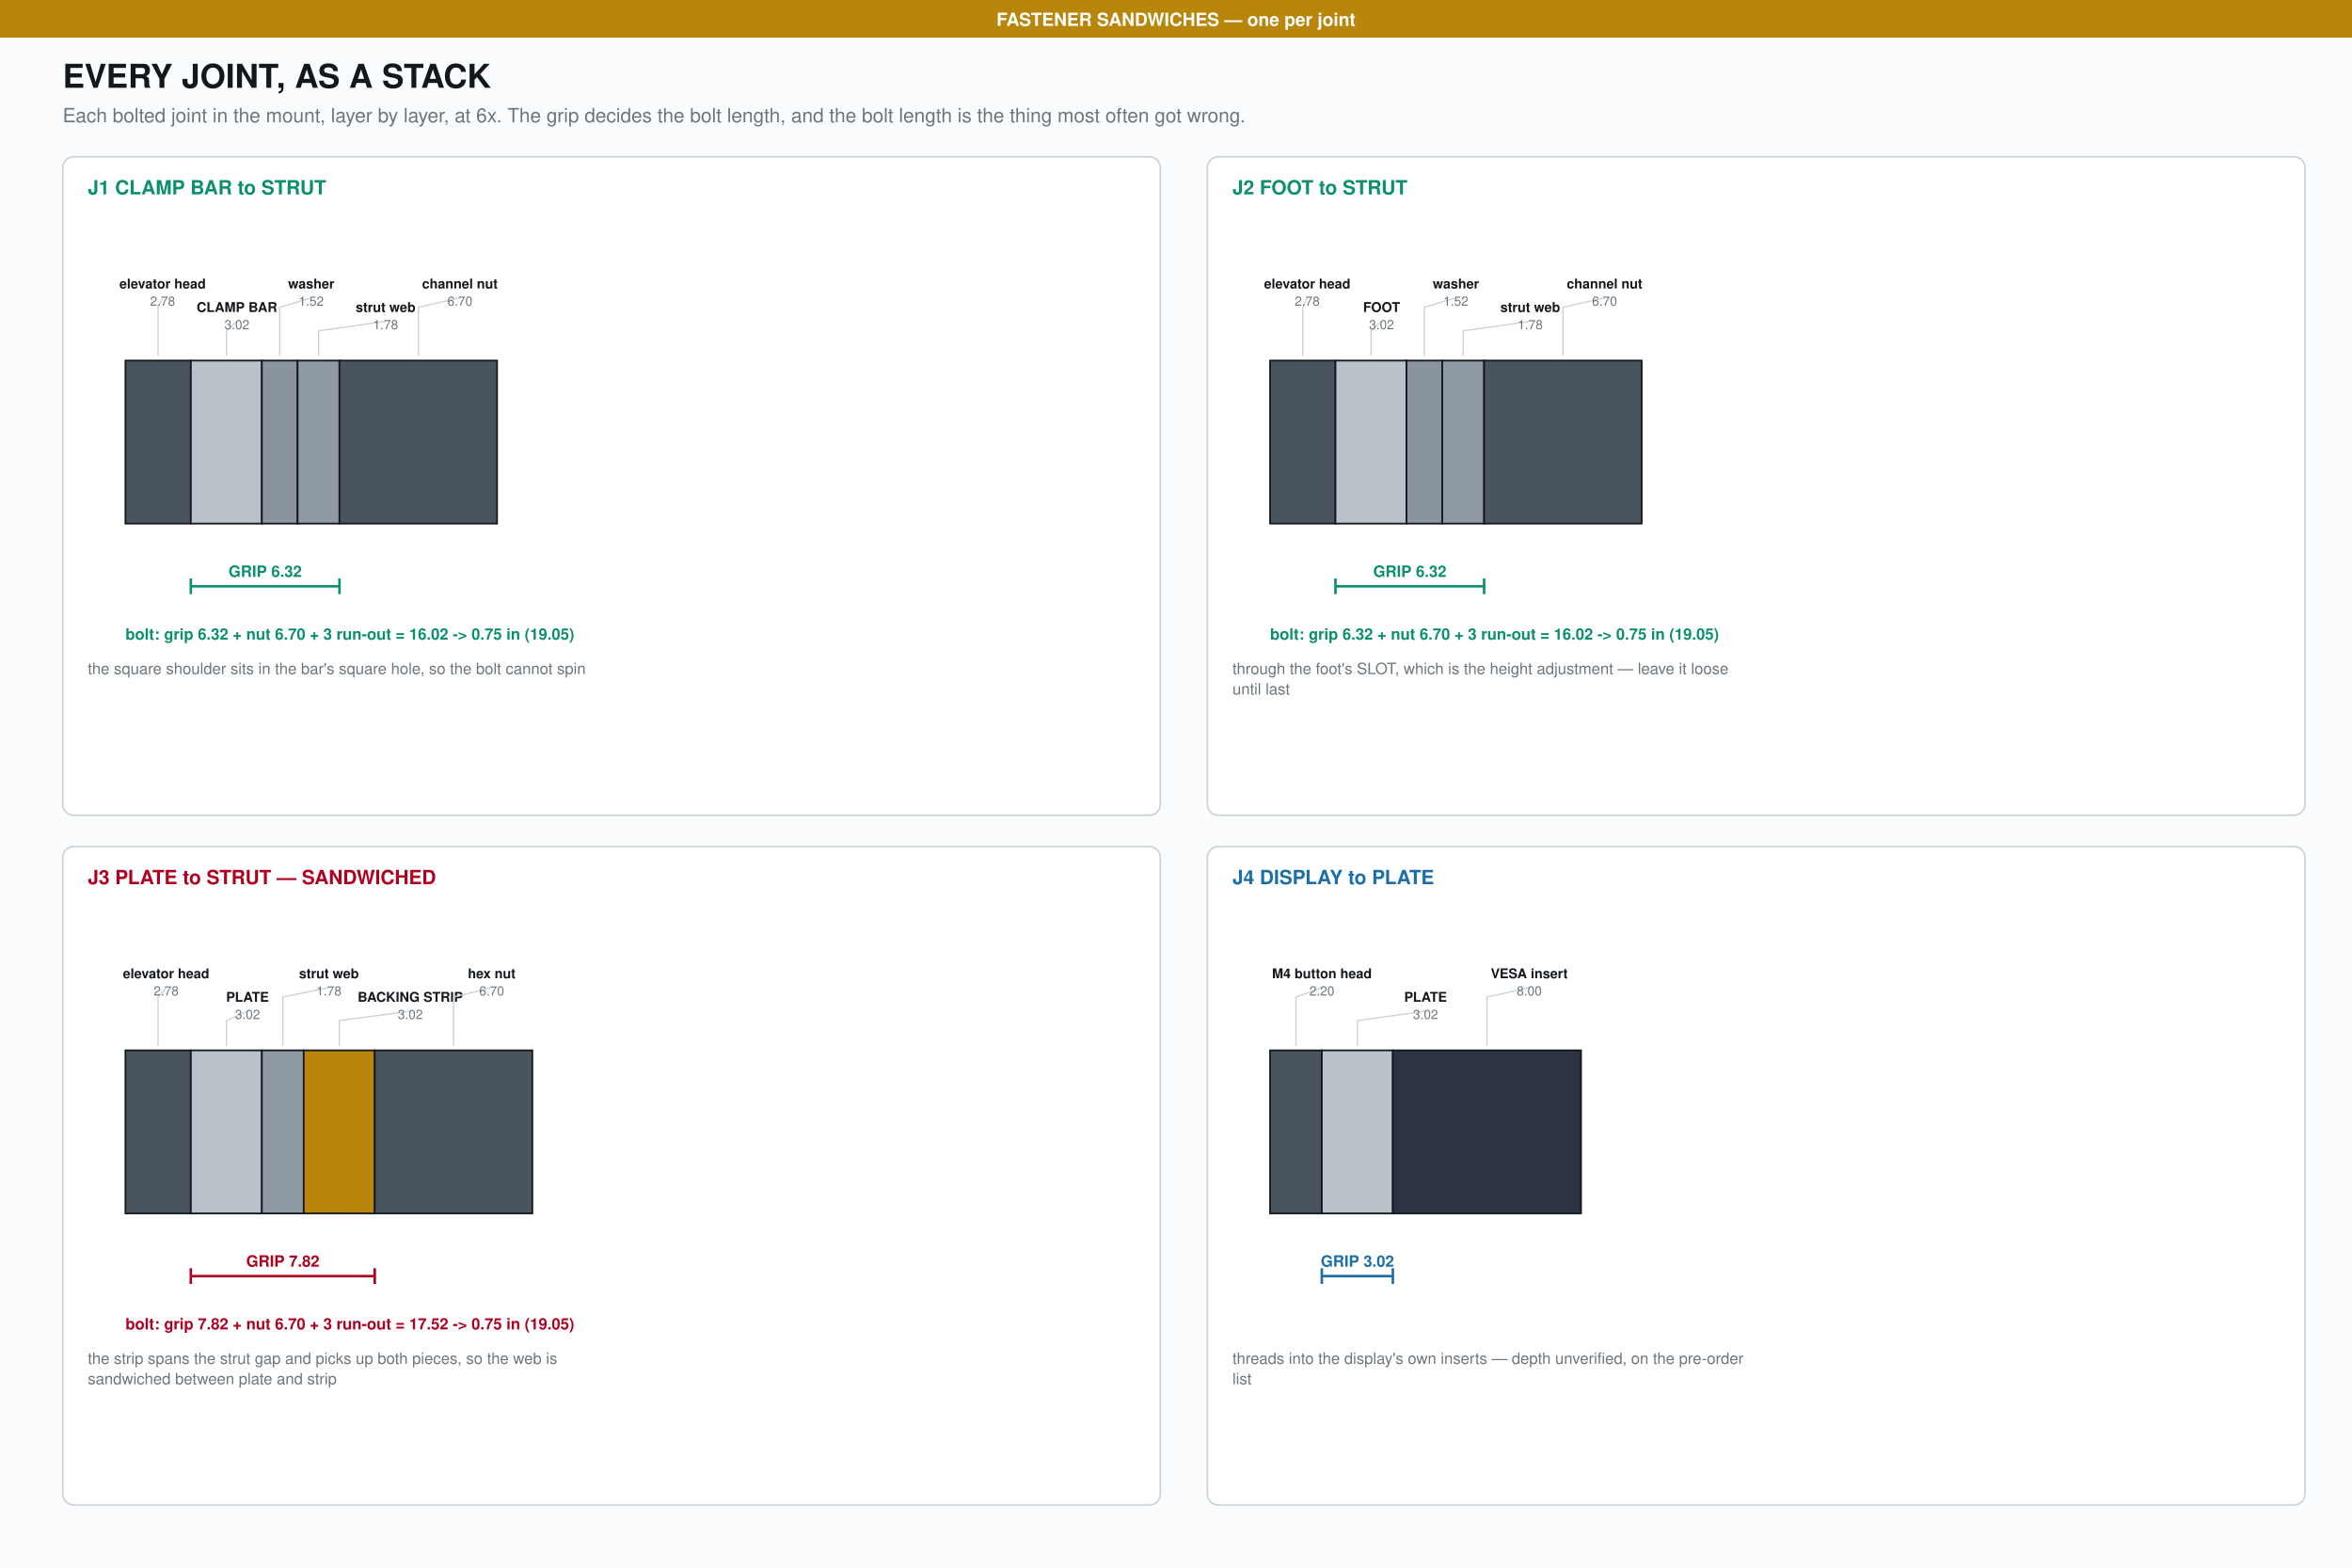
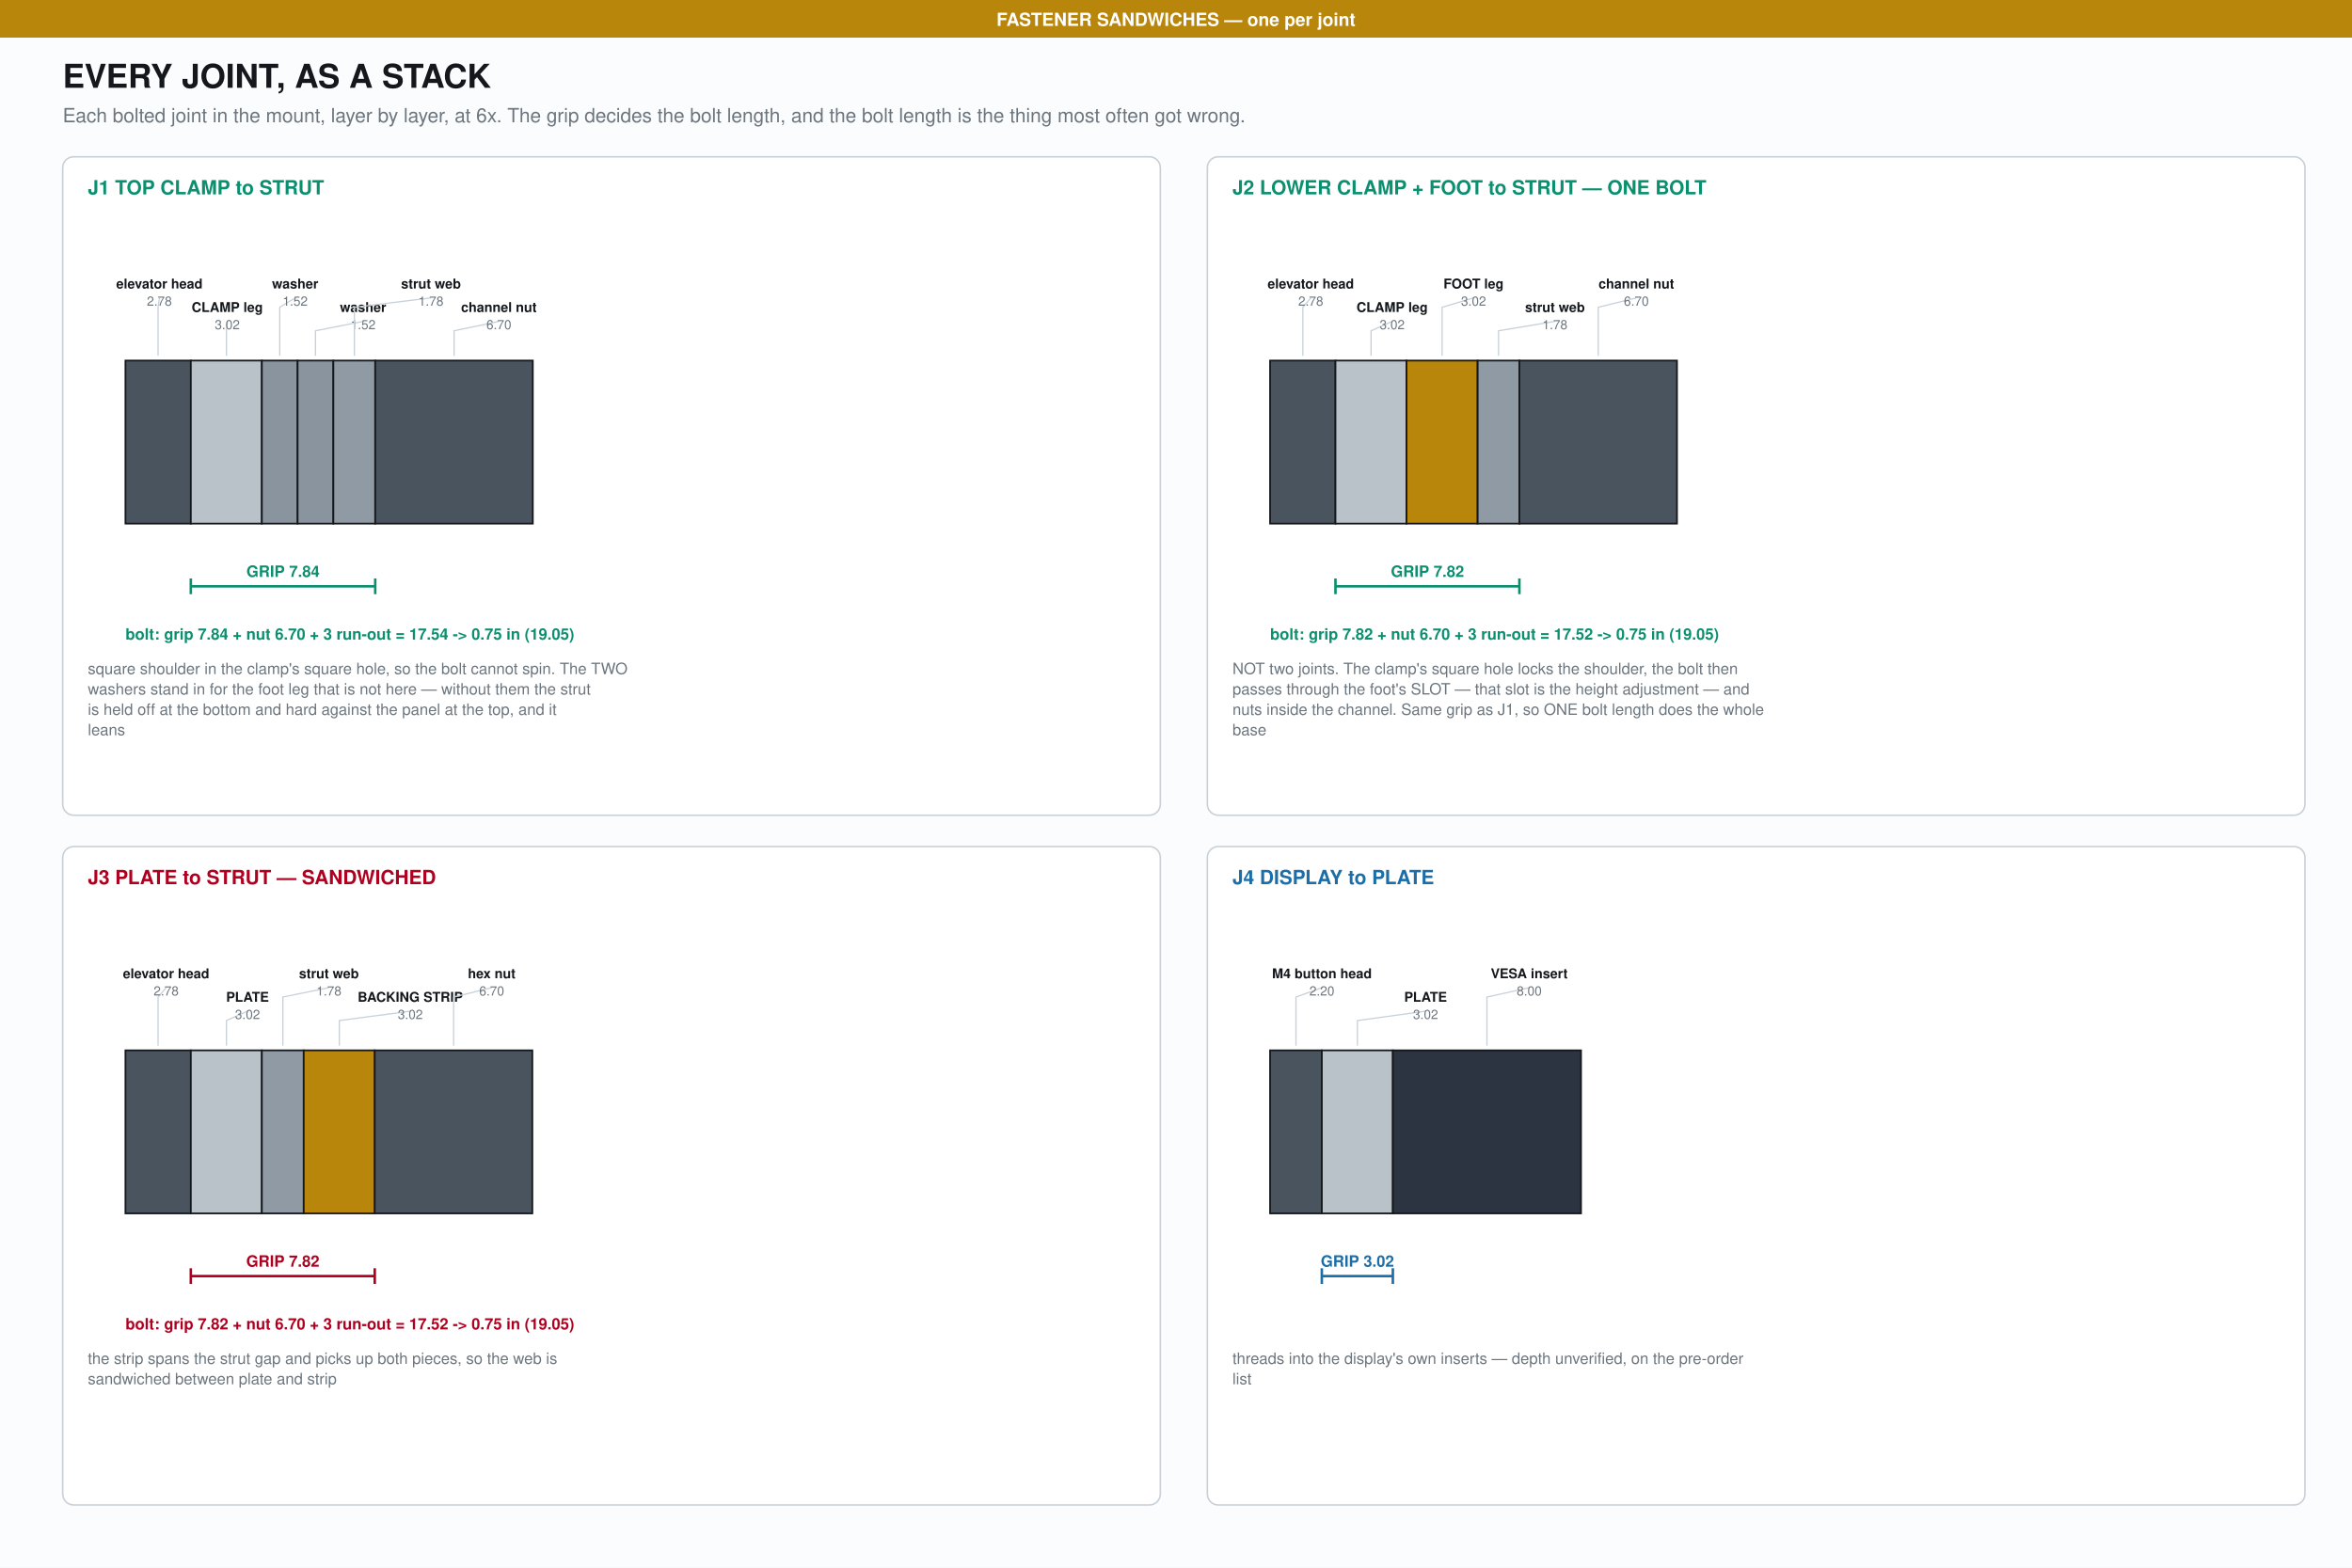
<svg xmlns="http://www.w3.org/2000/svg" width="1500" height="1000" viewBox="0 0 1500 1000">
  <rect width="1500" height="1000" fill="#fbfcfd" />
  <rect width="1500" height="24" fill="#b8860b" />
  <text x="750.00" y="16.50" font-family="Helvetica,Arial,sans-serif" font-size="11.5" text-anchor="middle" fill="#fff" font-weight="bold">FASTENER SANDWICHES — one per joint</text>
  <text x="40.00" y="56.00" font-family="Helvetica,Arial,sans-serif" font-size="21" text-anchor="start" fill="#14181c" font-weight="bold">EVERY JOINT, AS A STACK</text>
  <text x="40.00" y="78.00" font-family="Helvetica,Arial,sans-serif" font-size="12.5" text-anchor="start" fill="#6b757e" font-weight="normal">Each bolted joint in the mount, layer by layer, at 6x. The grip decides the bolt length, and the bolt length is the thing most often got wrong.</text>
  <rect x="40.0" y="100.0" width="700.0" height="420.0" rx="7" fill="#fff" stroke="#c9d1d8" stroke-width="1" />
-   <text x="56.00" y="124.00" font-family="Helvetica,Arial,sans-serif" font-size="12.5" text-anchor="start" fill="#0a8f6f" font-weight="bold">J1   CLAMP BAR to STRUT</text>
+   <text x="56.00" y="124.00" font-family="Helvetica,Arial,sans-serif" font-size="12.5" text-anchor="start" fill="#0a8f6f" font-weight="bold">J1   TOP CLAMP to STRUT</text>
  <rect x="80.0" y="230.0" width="41.7" height="104.0" fill="#4a545e" stroke="#14181c" stroke-width="1.1" />
  <rect x="121.7" y="230.0" width="45.3" height="104.0" fill="#b9c2c9" stroke="#14181c" stroke-width="1.1" />
  <rect x="167.0" y="230.0" width="22.8" height="104.0" fill="#8a949e" stroke="#14181c" stroke-width="1.1" />
-   <rect x="189.8" y="230.0" width="26.7" height="104.0" fill="#8f9aa4" stroke="#14181c" stroke-width="1.1" />
-   <rect x="216.5" y="230.0" width="100.5" height="104.0" fill="#4a545e" stroke="#14181c" stroke-width="1.1" />
-   <path d="M100.8 227.0 L100.8 196.0 L103.7 190.0" fill="none" stroke="#c9d1d8" stroke-width="0.8" />
-   <text x="103.70" y="184.00" font-family="Helvetica,Arial,sans-serif" font-size="8.6" text-anchor="middle" fill="#14181c" font-weight="bold">elevator head</text>
-   <text x="103.70" y="195.00" font-family="Helvetica,Arial,sans-serif" font-size="8.2" text-anchor="middle" fill="#6b757e" font-weight="normal">2.78</text>
-   <path d="M144.4 227.0 L144.4 211.0 L151.1 205.0" fill="none" stroke="#c9d1d8" stroke-width="0.8" />
-   <text x="151.10" y="199.00" font-family="Helvetica,Arial,sans-serif" font-size="8.6" text-anchor="middle" fill="#14181c" font-weight="bold">CLAMP BAR</text>
-   <text x="151.10" y="210.00" font-family="Helvetica,Arial,sans-serif" font-size="8.2" text-anchor="middle" fill="#6b757e" font-weight="normal">3.02</text>
-   <path d="M178.4 227.0 L178.4 196.0 L198.5 190.0" fill="none" stroke="#c9d1d8" stroke-width="0.8" />
-   <text x="198.50" y="184.00" font-family="Helvetica,Arial,sans-serif" font-size="8.6" text-anchor="middle" fill="#14181c" font-weight="bold">washer</text>
-   <text x="198.50" y="195.00" font-family="Helvetica,Arial,sans-serif" font-size="8.2" text-anchor="middle" fill="#6b757e" font-weight="normal">1.52</text>
-   <path d="M203.2 227.0 L203.2 211.0 L245.9 205.0" fill="none" stroke="#c9d1d8" stroke-width="0.8" />
-   <text x="245.91" y="199.00" font-family="Helvetica,Arial,sans-serif" font-size="8.6" text-anchor="middle" fill="#14181c" font-weight="bold">strut web</text>
-   <text x="245.91" y="210.00" font-family="Helvetica,Arial,sans-serif" font-size="8.2" text-anchor="middle" fill="#6b757e" font-weight="normal">1.78</text>
-   <path d="M266.8 227.0 L266.8 196.0 L293.3 190.0" fill="none" stroke="#c9d1d8" stroke-width="0.8" />
-   <text x="293.31" y="184.00" font-family="Helvetica,Arial,sans-serif" font-size="8.6" text-anchor="middle" fill="#14181c" font-weight="bold">channel nut</text>
-   <text x="293.31" y="195.00" font-family="Helvetica,Arial,sans-serif" font-size="8.2" text-anchor="middle" fill="#6b757e" font-weight="normal">6.70</text>
-   <line x1="121.7" y1="374.0" x2="216.5" y2="374.0" stroke="#0a8f6f" stroke-width="1.6" />
+   <rect x="189.8" y="230.0" width="22.8" height="104.0" fill="#8a949e" stroke="#14181c" stroke-width="1.1" />
+   <rect x="212.6" y="230.0" width="26.7" height="104.0" fill="#8f9aa4" stroke="#14181c" stroke-width="1.1" />
+   <rect x="239.3" y="230.0" width="100.5" height="104.0" fill="#4a545e" stroke="#14181c" stroke-width="1.1" />
+   <path d="M100.8 227.0 L100.8 196.0 L101.7 190.0" fill="none" stroke="#c9d1d8" stroke-width="0.8" />
+   <text x="101.65" y="184.00" font-family="Helvetica,Arial,sans-serif" font-size="8.6" text-anchor="middle" fill="#14181c" font-weight="bold">elevator head</text>
+   <text x="101.65" y="195.00" font-family="Helvetica,Arial,sans-serif" font-size="8.2" text-anchor="middle" fill="#6b757e" font-weight="normal">2.78</text>
+   <path d="M144.4 227.0 L144.4 211.0 L145.0 205.0" fill="none" stroke="#c9d1d8" stroke-width="0.8" />
+   <text x="144.95" y="199.00" font-family="Helvetica,Arial,sans-serif" font-size="8.6" text-anchor="middle" fill="#14181c" font-weight="bold">CLAMP leg</text>
+   <text x="144.95" y="210.00" font-family="Helvetica,Arial,sans-serif" font-size="8.2" text-anchor="middle" fill="#6b757e" font-weight="normal">3.02</text>
+   <path d="M178.4 227.0 L178.4 196.0 L188.3 190.0" fill="none" stroke="#c9d1d8" stroke-width="0.8" />
+   <text x="188.25" y="184.00" font-family="Helvetica,Arial,sans-serif" font-size="8.6" text-anchor="middle" fill="#14181c" font-weight="bold">washer</text>
+   <text x="188.25" y="195.00" font-family="Helvetica,Arial,sans-serif" font-size="8.2" text-anchor="middle" fill="#6b757e" font-weight="normal">1.52</text>
+   <path d="M201.2 227.0 L201.2 211.0 L231.6 205.0" fill="none" stroke="#c9d1d8" stroke-width="0.8" />
+   <text x="231.56" y="199.00" font-family="Helvetica,Arial,sans-serif" font-size="8.6" text-anchor="middle" fill="#14181c" font-weight="bold">washer</text>
+   <text x="231.56" y="210.00" font-family="Helvetica,Arial,sans-serif" font-size="8.2" text-anchor="middle" fill="#6b757e" font-weight="normal">1.52</text>
+   <path d="M226.0 227.0 L226.0 196.0 L274.9 190.0" fill="none" stroke="#c9d1d8" stroke-width="0.8" />
+   <text x="274.86" y="184.00" font-family="Helvetica,Arial,sans-serif" font-size="8.6" text-anchor="middle" fill="#14181c" font-weight="bold">strut web</text>
+   <text x="274.86" y="195.00" font-family="Helvetica,Arial,sans-serif" font-size="8.2" text-anchor="middle" fill="#6b757e" font-weight="normal">1.78</text>
+   <path d="M289.6 227.0 L289.6 211.0 L318.2 205.0" fill="none" stroke="#c9d1d8" stroke-width="0.8" />
+   <text x="318.16" y="199.00" font-family="Helvetica,Arial,sans-serif" font-size="8.6" text-anchor="middle" fill="#14181c" font-weight="bold">channel nut</text>
+   <text x="318.16" y="210.00" font-family="Helvetica,Arial,sans-serif" font-size="8.2" text-anchor="middle" fill="#6b757e" font-weight="normal">6.70</text>
+   <line x1="121.7" y1="374.0" x2="239.3" y2="374.0" stroke="#0a8f6f" stroke-width="1.6" />
  <line x1="121.7" y1="369.0" x2="121.7" y2="379.0" stroke="#0a8f6f" stroke-width="1.6" />
-   <line x1="216.5" y1="369.0" x2="216.5" y2="379.0" stroke="#0a8f6f" stroke-width="1.6" />
-   <text x="169.10" y="368.00" font-family="Helvetica,Arial,sans-serif" font-size="10.0" text-anchor="middle" fill="#0a8f6f" font-weight="bold">GRIP 6.32</text>
-   <text x="80.00" y="408.00" font-family="Helvetica,Arial,sans-serif" font-size="10.0" text-anchor="start" fill="#0a8f6f" font-weight="bold">bolt: grip 6.32 + nut 6.70 + 3 run-out = 16.02  -&gt;  0.75 in (19.05)</text>
-   <text x="56.00" y="430.00" font-family="Helvetica,Arial,sans-serif" font-size="10.0" text-anchor="start" fill="#6b757e" font-weight="normal">the square shoulder sits in the bar's square hole, so the bolt cannot spin</text>
+   <line x1="239.3" y1="369.0" x2="239.3" y2="379.0" stroke="#0a8f6f" stroke-width="1.6" />
+   <text x="180.50" y="368.00" font-family="Helvetica,Arial,sans-serif" font-size="10.0" text-anchor="middle" fill="#0a8f6f" font-weight="bold">GRIP 7.84</text>
+   <text x="80.00" y="408.00" font-family="Helvetica,Arial,sans-serif" font-size="10.0" text-anchor="start" fill="#0a8f6f" font-weight="bold">bolt: grip 7.84 + nut 6.70 + 3 run-out = 17.54  -&gt;  0.75 in (19.05)</text>
+   <text x="56.00" y="430.00" font-family="Helvetica,Arial,sans-serif" font-size="10.0" text-anchor="start" fill="#6b757e" font-weight="normal">square shoulder in the clamp's square hole, so the bolt cannot spin. The TWO</text>
+   <text x="56.00" y="443.00" font-family="Helvetica,Arial,sans-serif" font-size="10.0" text-anchor="start" fill="#6b757e" font-weight="normal">washers stand in for the foot leg that is not here — without them the strut</text>
+   <text x="56.00" y="456.00" font-family="Helvetica,Arial,sans-serif" font-size="10.0" text-anchor="start" fill="#6b757e" font-weight="normal">is held off at the bottom and hard against the panel at the top, and it</text>
+   <text x="56.00" y="469.00" font-family="Helvetica,Arial,sans-serif" font-size="10.0" text-anchor="start" fill="#6b757e" font-weight="normal">leans</text>
  <rect x="770.0" y="100.0" width="700.0" height="420.0" rx="7" fill="#fff" stroke="#c9d1d8" stroke-width="1" />
-   <text x="786.00" y="124.00" font-family="Helvetica,Arial,sans-serif" font-size="12.5" text-anchor="start" fill="#0a8f6f" font-weight="bold">J2   FOOT to STRUT</text>
+   <text x="786.00" y="124.00" font-family="Helvetica,Arial,sans-serif" font-size="12.5" text-anchor="start" fill="#0a8f6f" font-weight="bold">J2   LOWER CLAMP + FOOT to STRUT — ONE BOLT</text>
  <rect x="810.0" y="230.0" width="41.7" height="104.0" fill="#4a545e" stroke="#14181c" stroke-width="1.1" />
  <rect x="851.7" y="230.0" width="45.3" height="104.0" fill="#b9c2c9" stroke="#14181c" stroke-width="1.1" />
-   <rect x="897.0" y="230.0" width="22.8" height="104.0" fill="#8a949e" stroke="#14181c" stroke-width="1.1" />
-   <rect x="919.8" y="230.0" width="26.7" height="104.0" fill="#8f9aa4" stroke="#14181c" stroke-width="1.1" />
-   <rect x="946.5" y="230.0" width="100.5" height="104.0" fill="#4a545e" stroke="#14181c" stroke-width="1.1" />
-   <path d="M830.9 227.0 L830.9 196.0 L833.7 190.0" fill="none" stroke="#c9d1d8" stroke-width="0.8" />
-   <text x="833.70" y="184.00" font-family="Helvetica,Arial,sans-serif" font-size="8.6" text-anchor="middle" fill="#14181c" font-weight="bold">elevator head</text>
-   <text x="833.70" y="195.00" font-family="Helvetica,Arial,sans-serif" font-size="8.2" text-anchor="middle" fill="#6b757e" font-weight="normal">2.78</text>
-   <path d="M874.4 227.0 L874.4 211.0 L881.1 205.0" fill="none" stroke="#c9d1d8" stroke-width="0.8" />
-   <text x="881.10" y="199.00" font-family="Helvetica,Arial,sans-serif" font-size="8.6" text-anchor="middle" fill="#14181c" font-weight="bold">FOOT</text>
-   <text x="881.10" y="210.00" font-family="Helvetica,Arial,sans-serif" font-size="8.2" text-anchor="middle" fill="#6b757e" font-weight="normal">3.02</text>
-   <path d="M908.4 227.0 L908.4 196.0 L928.5 190.0" fill="none" stroke="#c9d1d8" stroke-width="0.8" />
-   <text x="928.50" y="184.00" font-family="Helvetica,Arial,sans-serif" font-size="8.6" text-anchor="middle" fill="#14181c" font-weight="bold">washer</text>
-   <text x="928.50" y="195.00" font-family="Helvetica,Arial,sans-serif" font-size="8.2" text-anchor="middle" fill="#6b757e" font-weight="normal">1.52</text>
-   <path d="M933.2 227.0 L933.2 211.0 L975.9 205.0" fill="none" stroke="#c9d1d8" stroke-width="0.8" />
-   <text x="975.91" y="199.00" font-family="Helvetica,Arial,sans-serif" font-size="8.6" text-anchor="middle" fill="#14181c" font-weight="bold">strut web</text>
-   <text x="975.91" y="210.00" font-family="Helvetica,Arial,sans-serif" font-size="8.2" text-anchor="middle" fill="#6b757e" font-weight="normal">1.78</text>
-   <path d="M996.8 227.0 L996.8 196.0 L1023.3 190.0" fill="none" stroke="#c9d1d8" stroke-width="0.8" />
-   <text x="1023.31" y="184.00" font-family="Helvetica,Arial,sans-serif" font-size="8.6" text-anchor="middle" fill="#14181c" font-weight="bold">channel nut</text>
-   <text x="1023.31" y="195.00" font-family="Helvetica,Arial,sans-serif" font-size="8.2" text-anchor="middle" fill="#6b757e" font-weight="normal">6.70</text>
-   <line x1="851.7" y1="374.0" x2="946.5" y2="374.0" stroke="#0a8f6f" stroke-width="1.6" />
+   <rect x="897.0" y="230.0" width="45.3" height="104.0" fill="#b8860b" stroke="#14181c" stroke-width="1.1" />
+   <rect x="942.4" y="230.0" width="26.7" height="104.0" fill="#8f9aa4" stroke="#14181c" stroke-width="1.1" />
+   <rect x="969.0" y="230.0" width="100.5" height="104.0" fill="#4a545e" stroke="#14181c" stroke-width="1.1" />
+   <path d="M830.9 227.0 L830.9 196.0 L836.0 190.0" fill="none" stroke="#c9d1d8" stroke-width="0.8" />
+   <text x="835.95" y="184.00" font-family="Helvetica,Arial,sans-serif" font-size="8.6" text-anchor="middle" fill="#14181c" font-weight="bold">elevator head</text>
+   <text x="835.95" y="195.00" font-family="Helvetica,Arial,sans-serif" font-size="8.2" text-anchor="middle" fill="#6b757e" font-weight="normal">2.78</text>
+   <path d="M874.4 227.0 L874.4 211.0 L887.9 205.0" fill="none" stroke="#c9d1d8" stroke-width="0.8" />
+   <text x="887.86" y="199.00" font-family="Helvetica,Arial,sans-serif" font-size="8.6" text-anchor="middle" fill="#14181c" font-weight="bold">CLAMP leg</text>
+   <text x="887.86" y="210.00" font-family="Helvetica,Arial,sans-serif" font-size="8.2" text-anchor="middle" fill="#6b757e" font-weight="normal">3.02</text>
+   <path d="M919.7 227.0 L919.7 196.0 L939.8 190.0" fill="none" stroke="#c9d1d8" stroke-width="0.8" />
+   <text x="939.77" y="184.00" font-family="Helvetica,Arial,sans-serif" font-size="8.6" text-anchor="middle" fill="#14181c" font-weight="bold">FOOT leg</text>
+   <text x="939.77" y="195.00" font-family="Helvetica,Arial,sans-serif" font-size="8.2" text-anchor="middle" fill="#6b757e" font-weight="normal">3.02</text>
+   <path d="M955.7 227.0 L955.7 211.0 L991.7 205.0" fill="none" stroke="#c9d1d8" stroke-width="0.8" />
+   <text x="991.68" y="199.00" font-family="Helvetica,Arial,sans-serif" font-size="8.6" text-anchor="middle" fill="#14181c" font-weight="bold">strut web</text>
+   <text x="991.68" y="210.00" font-family="Helvetica,Arial,sans-serif" font-size="8.2" text-anchor="middle" fill="#6b757e" font-weight="normal">1.78</text>
+   <path d="M1019.3 227.0 L1019.3 196.0 L1043.6 190.0" fill="none" stroke="#c9d1d8" stroke-width="0.8" />
+   <text x="1043.59" y="184.00" font-family="Helvetica,Arial,sans-serif" font-size="8.6" text-anchor="middle" fill="#14181c" font-weight="bold">channel nut</text>
+   <text x="1043.59" y="195.00" font-family="Helvetica,Arial,sans-serif" font-size="8.2" text-anchor="middle" fill="#6b757e" font-weight="normal">6.70</text>
+   <line x1="851.7" y1="374.0" x2="969.0" y2="374.0" stroke="#0a8f6f" stroke-width="1.6" />
  <line x1="851.7" y1="369.0" x2="851.7" y2="379.0" stroke="#0a8f6f" stroke-width="1.6" />
-   <line x1="946.5" y1="369.0" x2="946.5" y2="379.0" stroke="#0a8f6f" stroke-width="1.6" />
-   <text x="899.10" y="368.00" font-family="Helvetica,Arial,sans-serif" font-size="10.0" text-anchor="middle" fill="#0a8f6f" font-weight="bold">GRIP 6.32</text>
-   <text x="810.00" y="408.00" font-family="Helvetica,Arial,sans-serif" font-size="10.0" text-anchor="start" fill="#0a8f6f" font-weight="bold">bolt: grip 6.32 + nut 6.70 + 3 run-out = 16.02  -&gt;  0.75 in (19.05)</text>
-   <text x="786.00" y="430.00" font-family="Helvetica,Arial,sans-serif" font-size="10.0" text-anchor="start" fill="#6b757e" font-weight="normal">through the foot's SLOT, which is the height adjustment — leave it loose</text>
-   <text x="786.00" y="443.00" font-family="Helvetica,Arial,sans-serif" font-size="10.0" text-anchor="start" fill="#6b757e" font-weight="normal">until last</text>
+   <line x1="969.0" y1="369.0" x2="969.0" y2="379.0" stroke="#0a8f6f" stroke-width="1.6" />
+   <text x="910.37" y="368.00" font-family="Helvetica,Arial,sans-serif" font-size="10.0" text-anchor="middle" fill="#0a8f6f" font-weight="bold">GRIP 7.82</text>
+   <text x="810.00" y="408.00" font-family="Helvetica,Arial,sans-serif" font-size="10.0" text-anchor="start" fill="#0a8f6f" font-weight="bold">bolt: grip 7.82 + nut 6.70 + 3 run-out = 17.52  -&gt;  0.75 in (19.05)</text>
+   <text x="786.00" y="430.00" font-family="Helvetica,Arial,sans-serif" font-size="10.0" text-anchor="start" fill="#6b757e" font-weight="normal">NOT two joints. The clamp's square hole locks the shoulder, the bolt then</text>
+   <text x="786.00" y="443.00" font-family="Helvetica,Arial,sans-serif" font-size="10.0" text-anchor="start" fill="#6b757e" font-weight="normal">passes through the foot's SLOT — that slot is the height adjustment — and</text>
+   <text x="786.00" y="456.00" font-family="Helvetica,Arial,sans-serif" font-size="10.0" text-anchor="start" fill="#6b757e" font-weight="normal">nuts inside the channel. Same grip as J1, so ONE bolt length does the whole</text>
+   <text x="786.00" y="469.00" font-family="Helvetica,Arial,sans-serif" font-size="10.0" text-anchor="start" fill="#6b757e" font-weight="normal">base</text>
  <rect x="40.0" y="540.0" width="700.0" height="420.0" rx="7" fill="#fff" stroke="#c9d1d8" stroke-width="1" />
  <text x="56.00" y="564.00" font-family="Helvetica,Arial,sans-serif" font-size="12.5" text-anchor="start" fill="#b00020" font-weight="bold">J3   PLATE to STRUT — SANDWICHED</text>
  <rect x="80.0" y="670.0" width="41.7" height="104.0" fill="#4a545e" stroke="#14181c" stroke-width="1.1" />
  <rect x="121.7" y="670.0" width="45.3" height="104.0" fill="#b9c2c9" stroke="#14181c" stroke-width="1.1" />
  <rect x="167.0" y="670.0" width="26.7" height="104.0" fill="#8f9aa4" stroke="#14181c" stroke-width="1.1" />
  <rect x="193.7" y="670.0" width="45.3" height="104.0" fill="#b8860b" stroke="#14181c" stroke-width="1.1" />
  <rect x="239.0" y="670.0" width="100.5" height="104.0" fill="#4a545e" stroke="#14181c" stroke-width="1.1" />
  <path d="M100.8 667.0 L100.8 636.0 L106.0 630.0" fill="none" stroke="#c9d1d8" stroke-width="0.8" />
  <text x="105.95" y="624.00" font-family="Helvetica,Arial,sans-serif" font-size="8.6" text-anchor="middle" fill="#14181c" font-weight="bold">elevator head</text>
  <text x="105.95" y="635.00" font-family="Helvetica,Arial,sans-serif" font-size="8.2" text-anchor="middle" fill="#6b757e" font-weight="normal">2.78</text>
  <path d="M144.4 667.0 L144.4 651.0 L157.9 645.0" fill="none" stroke="#c9d1d8" stroke-width="0.8" />
  <text x="157.86" y="639.00" font-family="Helvetica,Arial,sans-serif" font-size="8.6" text-anchor="middle" fill="#14181c" font-weight="bold">PLATE</text>
  <text x="157.86" y="650.00" font-family="Helvetica,Arial,sans-serif" font-size="8.2" text-anchor="middle" fill="#6b757e" font-weight="normal">3.02</text>
  <path d="M180.4 667.0 L180.4 636.0 L209.8 630.0" fill="none" stroke="#c9d1d8" stroke-width="0.8" />
  <text x="209.77" y="624.00" font-family="Helvetica,Arial,sans-serif" font-size="8.6" text-anchor="middle" fill="#14181c" font-weight="bold">strut web</text>
  <text x="209.77" y="635.00" font-family="Helvetica,Arial,sans-serif" font-size="8.2" text-anchor="middle" fill="#6b757e" font-weight="normal">1.78</text>
  <path d="M216.4 667.0 L216.4 651.0 L261.7 645.0" fill="none" stroke="#c9d1d8" stroke-width="0.8" />
  <text x="261.68" y="639.00" font-family="Helvetica,Arial,sans-serif" font-size="8.6" text-anchor="middle" fill="#14181c" font-weight="bold">BACKING STRIP</text>
  <text x="261.68" y="650.00" font-family="Helvetica,Arial,sans-serif" font-size="8.2" text-anchor="middle" fill="#6b757e" font-weight="normal">3.02</text>
  <path d="M289.3 667.0 L289.3 636.0 L313.6 630.0" fill="none" stroke="#c9d1d8" stroke-width="0.8" />
  <text x="313.59" y="624.00" font-family="Helvetica,Arial,sans-serif" font-size="8.6" text-anchor="middle" fill="#14181c" font-weight="bold">hex nut</text>
  <text x="313.59" y="635.00" font-family="Helvetica,Arial,sans-serif" font-size="8.2" text-anchor="middle" fill="#6b757e" font-weight="normal">6.70</text>
  <line x1="121.7" y1="814.0" x2="239.0" y2="814.0" stroke="#b00020" stroke-width="1.6" />
  <line x1="121.7" y1="809.0" x2="121.7" y2="819.0" stroke="#b00020" stroke-width="1.6" />
  <line x1="239.0" y1="809.0" x2="239.0" y2="819.0" stroke="#b00020" stroke-width="1.6" />
  <text x="180.37" y="808.00" font-family="Helvetica,Arial,sans-serif" font-size="10.0" text-anchor="middle" fill="#b00020" font-weight="bold">GRIP 7.82</text>
  <text x="80.00" y="848.00" font-family="Helvetica,Arial,sans-serif" font-size="10.0" text-anchor="start" fill="#b00020" font-weight="bold">bolt: grip 7.82 + nut 6.70 + 3 run-out = 17.52  -&gt;  0.75 in (19.05)</text>
  <text x="56.00" y="870.00" font-family="Helvetica,Arial,sans-serif" font-size="10.0" text-anchor="start" fill="#6b757e" font-weight="normal">the strip spans the strut gap and picks up both pieces, so the web is</text>
  <text x="56.00" y="883.00" font-family="Helvetica,Arial,sans-serif" font-size="10.0" text-anchor="start" fill="#6b757e" font-weight="normal">sandwiched between plate and strip</text>
  <rect x="770.0" y="540.0" width="700.0" height="420.0" rx="7" fill="#fff" stroke="#c9d1d8" stroke-width="1" />
  <text x="786.00" y="564.00" font-family="Helvetica,Arial,sans-serif" font-size="12.5" text-anchor="start" fill="#1b6ea8" font-weight="bold">J4   DISPLAY to PLATE</text>
  <rect x="810.0" y="670.0" width="33.0" height="104.0" fill="#4a545e" stroke="#14181c" stroke-width="1.1" />
  <rect x="843.0" y="670.0" width="45.3" height="104.0" fill="#b9c2c9" stroke="#14181c" stroke-width="1.1" />
  <rect x="888.3" y="670.0" width="120.0" height="104.0" fill="#2b3440" stroke="#14181c" stroke-width="1.1" />
  <path d="M826.5 667.0 L826.5 636.0 L843.1 630.0" fill="none" stroke="#c9d1d8" stroke-width="0.8" />
  <text x="843.06" y="624.00" font-family="Helvetica,Arial,sans-serif" font-size="8.6" text-anchor="middle" fill="#14181c" font-weight="bold">M4 button head</text>
  <text x="843.06" y="635.00" font-family="Helvetica,Arial,sans-serif" font-size="8.2" text-anchor="middle" fill="#6b757e" font-weight="normal">2.20</text>
  <path d="M865.7 667.0 L865.7 651.0 L909.2 645.0" fill="none" stroke="#c9d1d8" stroke-width="0.8" />
  <text x="909.17" y="639.00" font-family="Helvetica,Arial,sans-serif" font-size="8.6" text-anchor="middle" fill="#14181c" font-weight="bold">PLATE</text>
  <text x="909.17" y="650.00" font-family="Helvetica,Arial,sans-serif" font-size="8.2" text-anchor="middle" fill="#6b757e" font-weight="normal">3.02</text>
  <path d="M948.3 667.0 L948.3 636.0 L975.3 630.0" fill="none" stroke="#c9d1d8" stroke-width="0.8" />
  <text x="975.28" y="624.00" font-family="Helvetica,Arial,sans-serif" font-size="8.6" text-anchor="middle" fill="#14181c" font-weight="bold">VESA insert</text>
  <text x="975.28" y="635.00" font-family="Helvetica,Arial,sans-serif" font-size="8.2" text-anchor="middle" fill="#6b757e" font-weight="normal">8.00</text>
  <line x1="843.0" y1="814.0" x2="888.3" y2="814.0" stroke="#1b6ea8" stroke-width="1.6" />
  <line x1="843.0" y1="809.0" x2="843.0" y2="819.0" stroke="#1b6ea8" stroke-width="1.6" />
  <line x1="888.3" y1="809.0" x2="888.3" y2="819.0" stroke="#1b6ea8" stroke-width="1.6" />
  <text x="865.67" y="808.00" font-family="Helvetica,Arial,sans-serif" font-size="10.0" text-anchor="middle" fill="#1b6ea8" font-weight="bold">GRIP 3.02</text>
  <text x="786.00" y="870.00" font-family="Helvetica,Arial,sans-serif" font-size="10.0" text-anchor="start" fill="#6b757e" font-weight="normal">threads into the display's own inserts — depth unverified, on the pre-order</text>
  <text x="786.00" y="883.00" font-family="Helvetica,Arial,sans-serif" font-size="10.0" text-anchor="start" fill="#6b757e" font-weight="normal">list</text>
</svg>
